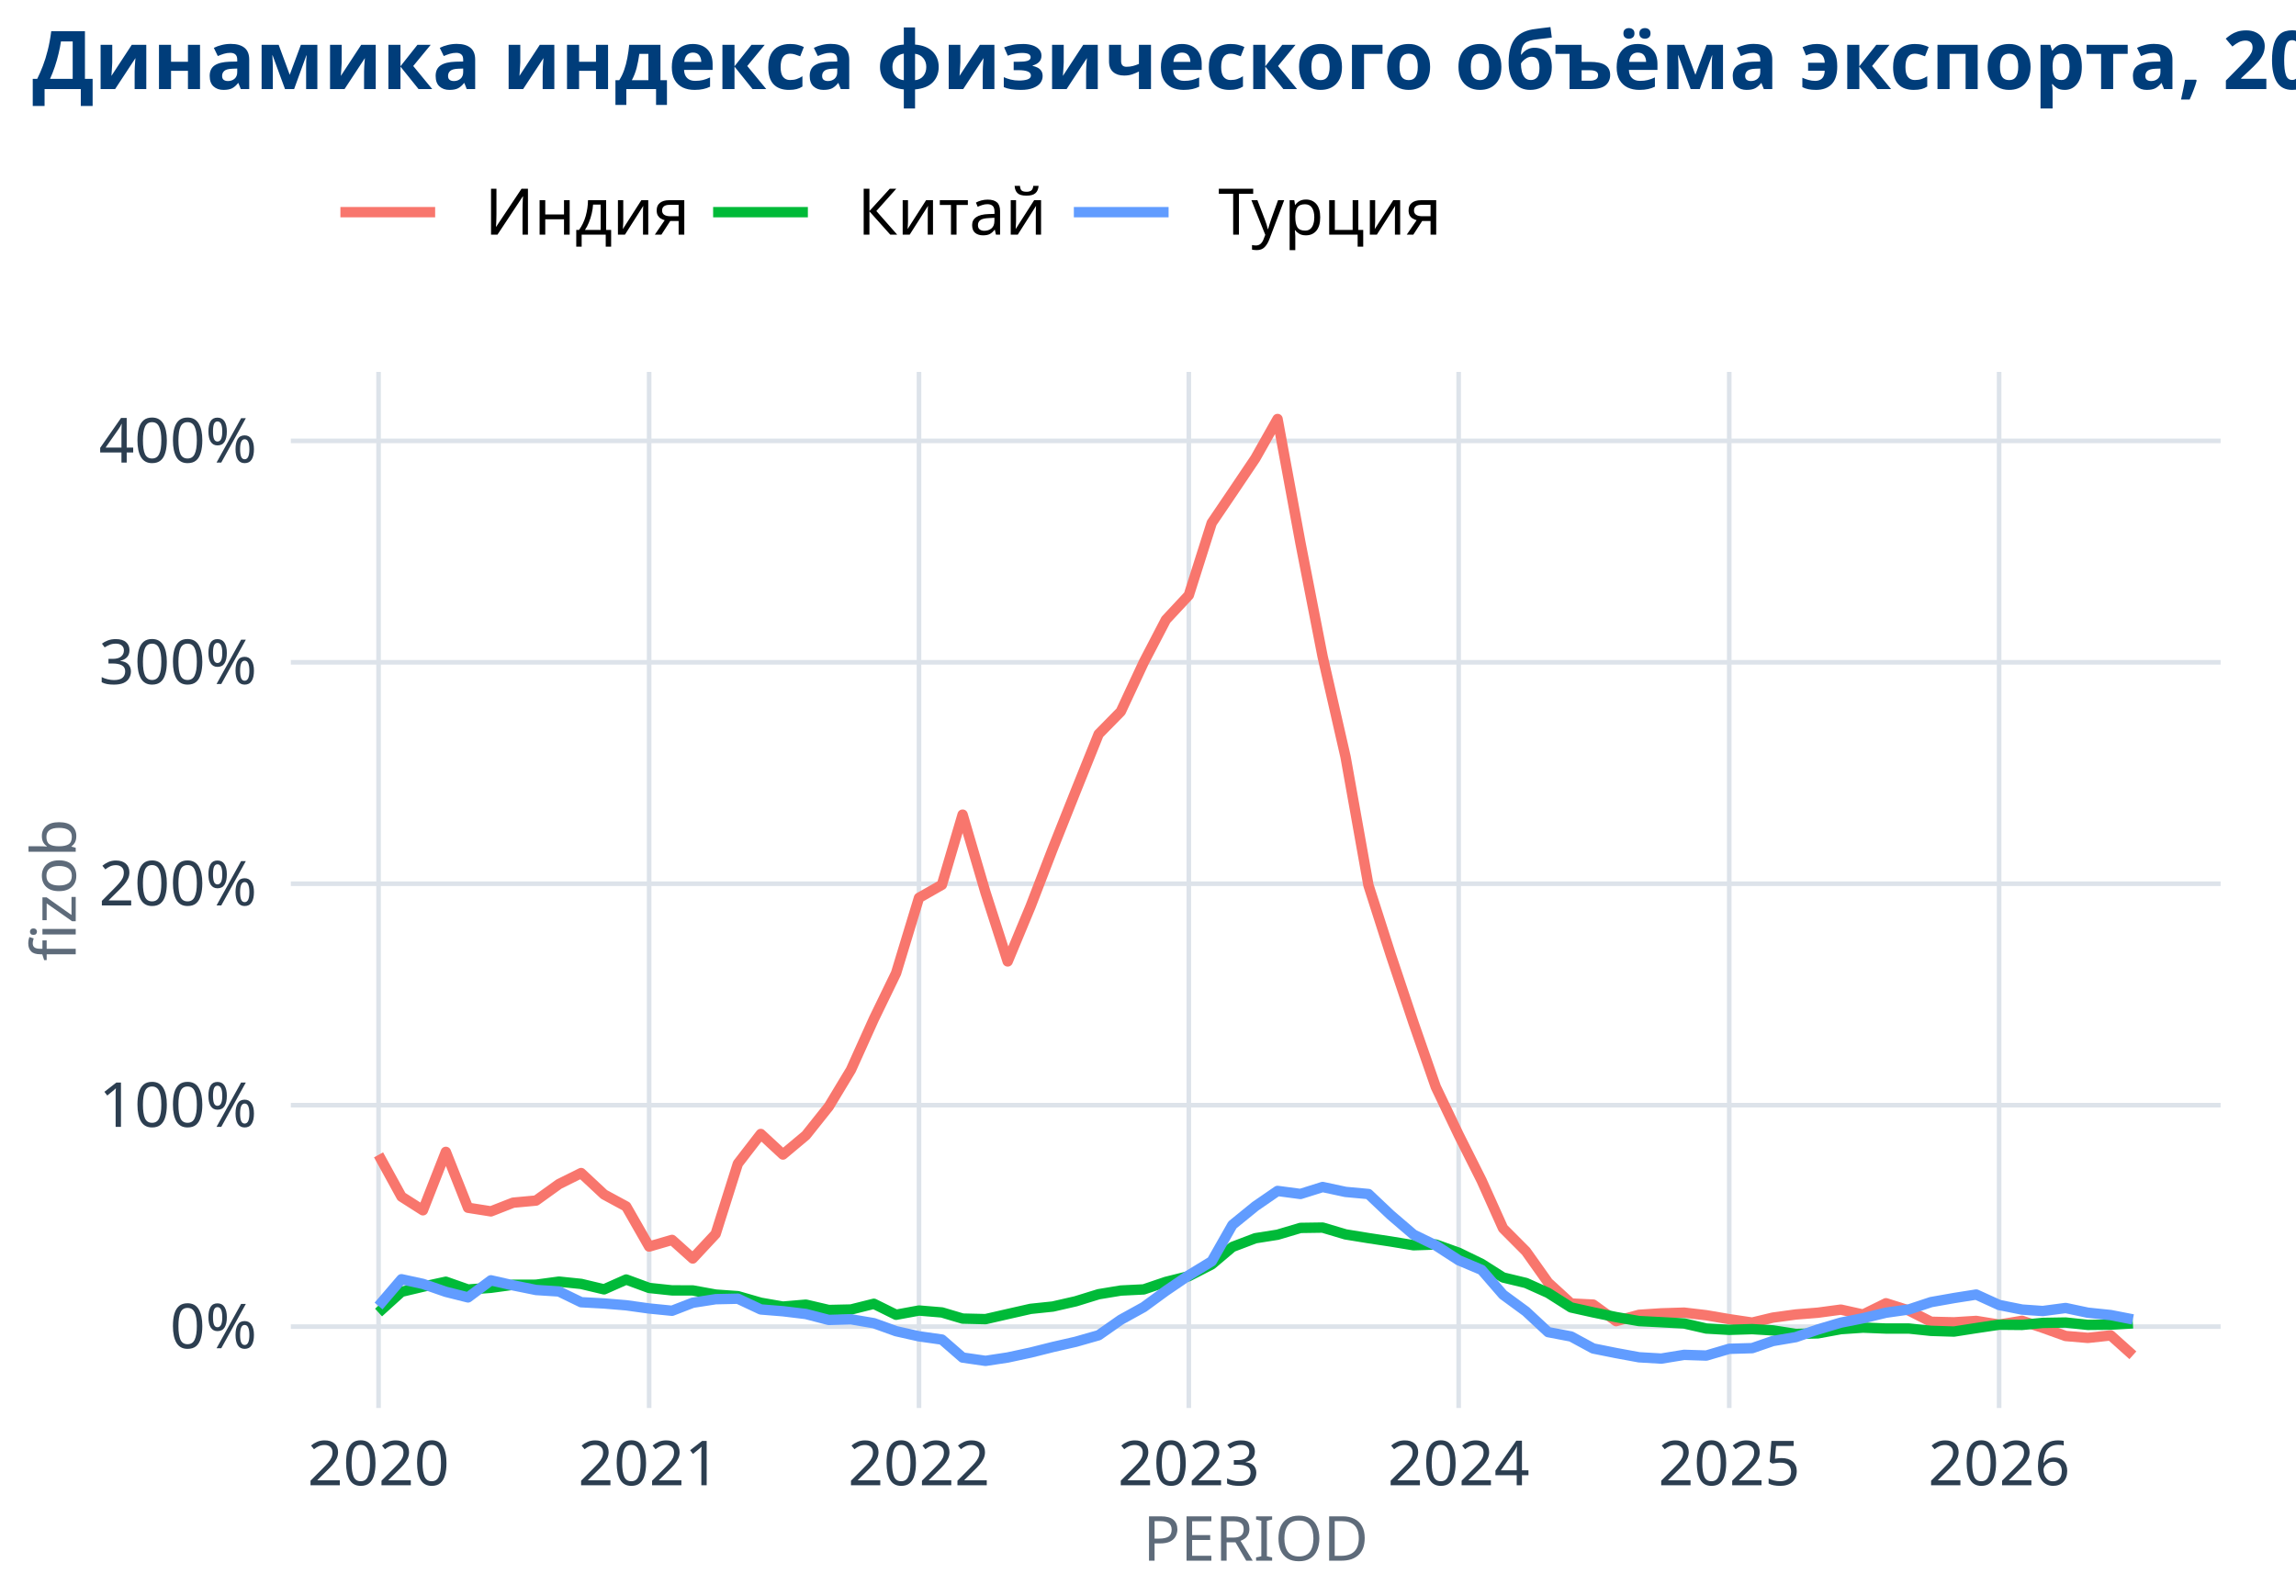
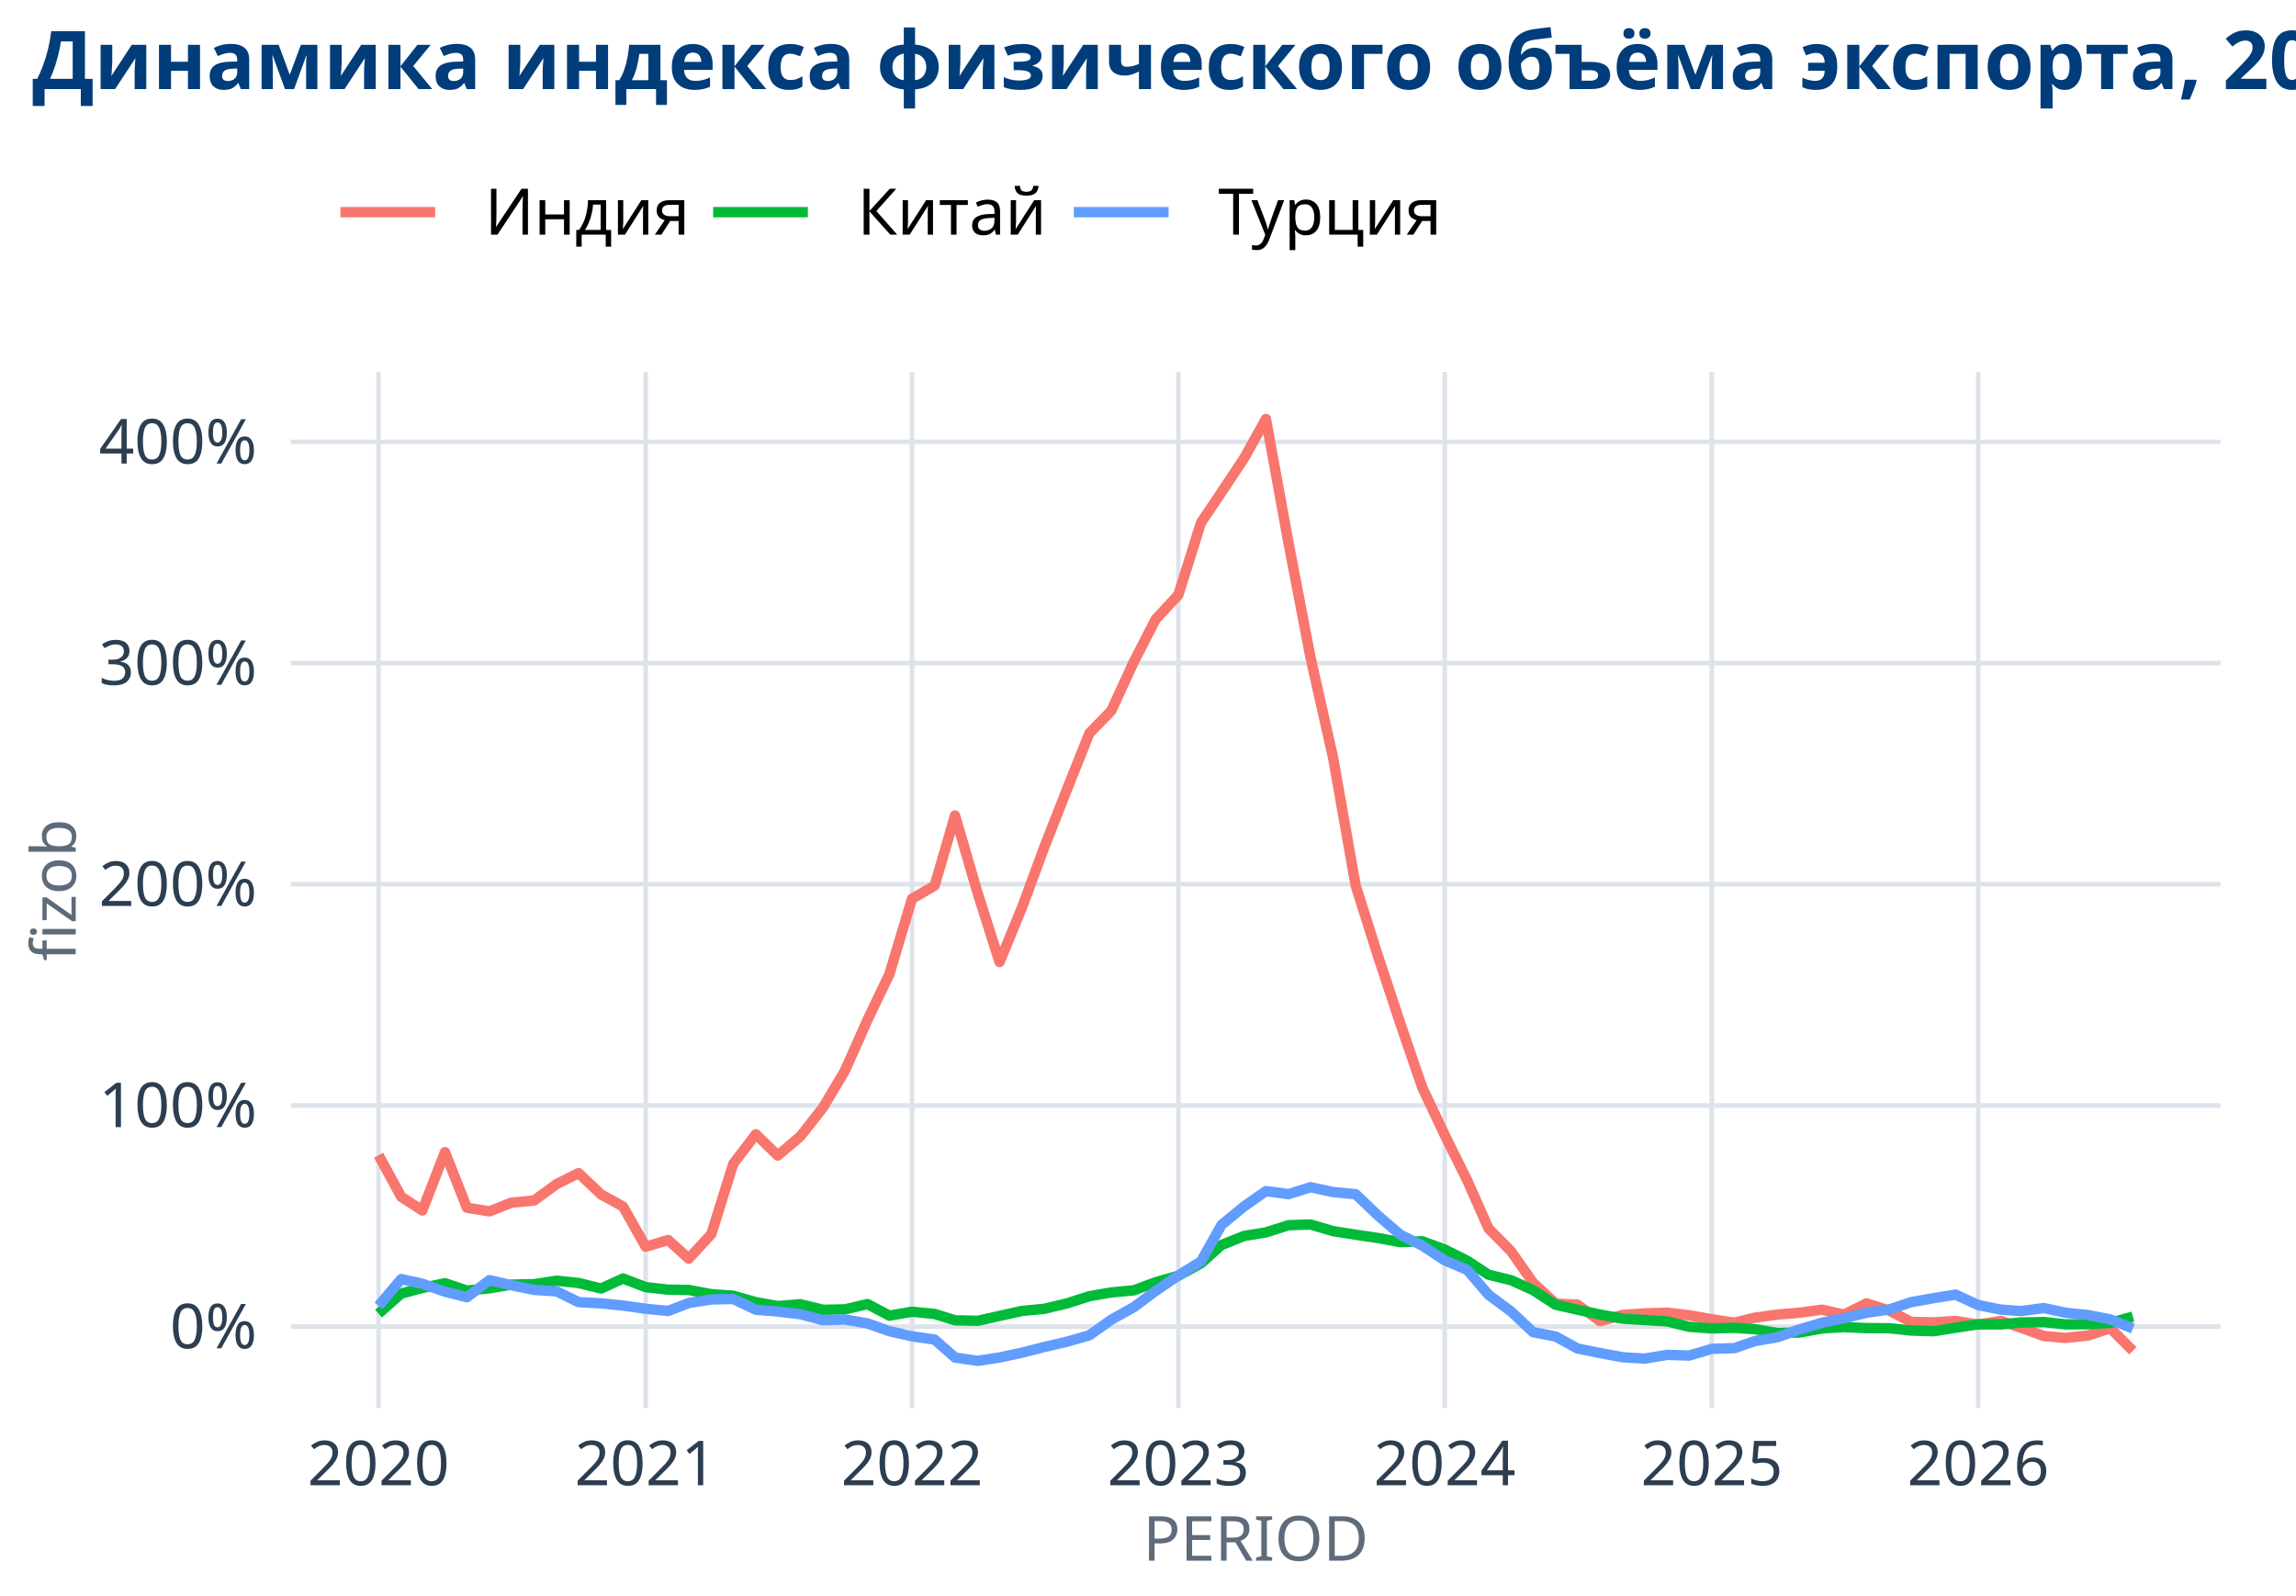
<svg xmlns="http://www.w3.org/2000/svg" width="424.80pt" height="295.20pt" viewBox="0 0 424.80 295.20">
  <g class="svglite">
    <defs>
      <style type="text/css">
    .svglite line, .svglite polyline, .svglite polygon, .svglite path, .svglite rect, .svglite circle {
      fill: none;
      stroke: #000000;
      stroke-linecap: round;
      stroke-linejoin: round;
      stroke-miterlimit: 10.00;
    }
    .svglite text {
      white-space: pre;
    }
    .svglite g.glyphgroup path {
      fill: inherit;
      stroke: none;
    }
  </style>
    </defs>
    <rect width="100%" height="100%" style="stroke: none; fill: none;" />
    <defs>
      <clipPath id="cpMC4wMHw0MjQuODB8MC4wMHwyOTUuMjA=">
        <rect x="0.00" y="0.00" width="424.80" height="295.20" />
      </clipPath>
    </defs>
    <g clip-path="url(#cpMC4wMHw0MjQuODB8MC4wMHwyOTUuMjA=)">
      <rect x="0" y="0" width="424.80" height="295.20" style="stroke-width: 1.36; stroke: none;" />
    </g>
    <defs>
      <clipPath id="cpNTMuODF8NDEwLjg1fDY4LjgyfDI2MC41Mw==">
        <rect x="53.81" y="68.82" width="357.04" height="191.71" />
      </clipPath>
    </defs>
    <g clip-path="url(#cpNTMuODF8NDEwLjg1fDY4LjgyfDI2MC41Mw==)">
      <rect x="53.81" y="68.82" width="357.04" height="191.71" style="stroke-width: 1.36; stroke: none;" />
      <polyline points="53.81,245.47 410.85,245.47 " style="stroke-width: 0.85; stroke: #DDE3EA; stroke-linecap: butt;" />
-       <polyline points="53.81,204.50 410.85,204.50 " style="stroke-width: 0.85; stroke: #DDE3EA; stroke-linecap: butt;" />
-       <polyline points="53.81,163.52 410.85,163.52 " style="stroke-width: 0.85; stroke: #DDE3EA; stroke-linecap: butt;" />
-       <polyline points="53.81,122.55 410.85,122.55 " style="stroke-width: 0.85; stroke: #DDE3EA; stroke-linecap: butt;" />
-       <polyline points="53.81,81.58 410.85,81.58 " style="stroke-width: 0.85; stroke: #DDE3EA; stroke-linecap: butt;" />
+       <polyline points="53.81,204.55 410.85,204.55 " style="stroke-width: 0.85; stroke: #DDE3EA; stroke-linecap: butt;" />
+       <polyline points="53.81,163.62 410.85,163.62 " style="stroke-width: 0.85; stroke: #DDE3EA; stroke-linecap: butt;" />
+       <polyline points="53.81,122.69 410.85,122.69 " style="stroke-width: 0.85; stroke: #DDE3EA; stroke-linecap: butt;" />
+       <polyline points="53.81,81.77 410.85,81.77 " style="stroke-width: 0.85; stroke: #DDE3EA; stroke-linecap: butt;" />
      <polyline points="70.04,260.53 70.04,68.82 " style="stroke-width: 0.85; stroke: #DDE3EA; stroke-linecap: butt;" />
-       <polyline points="120.10,260.53 120.10,68.82 " style="stroke-width: 0.85; stroke: #DDE3EA; stroke-linecap: butt;" />
-       <polyline points="170.03,260.53 170.03,68.82 " style="stroke-width: 0.85; stroke: #DDE3EA; stroke-linecap: butt;" />
-       <polyline points="219.95,260.53 219.95,68.82 " style="stroke-width: 0.85; stroke: #DDE3EA; stroke-linecap: butt;" />
-       <polyline points="269.88,260.53 269.88,68.82 " style="stroke-width: 0.85; stroke: #DDE3EA; stroke-linecap: butt;" />
-       <polyline points="319.94,260.53 319.94,68.82 " style="stroke-width: 0.85; stroke: #DDE3EA; stroke-linecap: butt;" />
-       <polyline points="369.87,260.53 369.87,68.82 " style="stroke-width: 0.85; stroke: #DDE3EA; stroke-linecap: butt;" />
-       <polyline points="70.04,213.69 74.28,221.42 78.25,223.95 82.49,213.14 86.59,223.48 90.83,224.15 94.94,222.54 99.18,222.15 103.42,219.10 107.52,217.06 111.76,221.02 115.86,223.24 120.10,230.66 124.34,229.43 128.17,232.87 132.41,228.32 136.52,215.32 140.76,209.83 144.86,213.63 149.10,210.08 153.34,204.76 157.44,197.96 161.68,188.55 165.79,180.07 170.03,166.13 174.27,163.72 178.10,150.74 182.34,165.16 186.44,177.90 190.68,167.70 194.79,157.02 199.03,146.38 203.27,135.84 207.37,131.66 211.61,122.56 215.71,114.68 219.95,110.13 224.19,96.77 228.02,91.12 232.26,84.82 236.37,77.53 240.61,100.49 244.71,121.50 248.95,140.05 253.19,163.81 257.29,176.61 261.53,189.29 265.64,201.11 269.88,209.99 274.12,218.44 278.09,227.28 282.33,231.54 286.43,237.32 290.67,241.20 294.77,241.40 299.01,244.46 303.25,243.29 307.36,243.02 311.60,242.89 315.70,243.37 319.94,244.10 324.18,244.73 328.01,243.81 332.25,243.23 336.35,242.90 340.59,242.33 344.70,243.24 348.94,241.15 353.18,242.50 357.28,244.58 361.52,244.68 365.63,244.42 369.87,245.11 374.11,244.40 377.94,245.69 382.18,247.21 386.28,247.56 390.52,247.10 394.62,250.78 " style="stroke-width: 1.92; stroke: #F8766D; stroke-linecap: butt;" />
-       <polyline points="70.04,242.87 74.28,239.03 78.25,238.09 82.49,237.17 86.59,238.61 90.83,238.29 94.94,237.73 99.18,237.72 103.42,237.15 107.52,237.57 111.76,238.58 115.86,236.76 120.10,238.32 124.34,238.77 128.17,238.78 132.41,239.55 136.52,239.84 140.76,241.06 144.86,241.77 149.10,241.41 153.34,242.40 157.44,242.31 161.68,241.25 165.79,243.28 170.03,242.50 174.27,242.85 178.10,243.99 182.34,244.09 186.44,243.15 190.68,242.19 194.79,241.76 199.03,240.79 203.27,239.48 207.37,238.80 211.61,238.59 215.71,237.20 219.95,236.14 224.19,233.96 228.02,230.73 232.26,229.12 236.37,228.47 240.61,227.21 244.71,227.15 248.95,228.41 253.19,229.10 257.29,229.72 261.53,230.42 265.64,230.28 269.88,231.80 274.12,233.86 278.09,236.38 282.33,237.40 286.43,239.24 290.67,241.93 294.77,242.84 299.01,243.71 303.25,244.45 307.36,244.66 311.60,244.89 315.70,245.83 319.94,246.07 324.18,245.94 328.01,246.17 332.25,246.83 336.35,246.72 340.59,245.94 344.70,245.66 348.94,245.83 353.18,245.83 357.28,246.26 361.52,246.39 365.63,245.75 369.87,245.12 374.11,245.16 377.94,244.79 382.18,244.72 386.28,245.15 390.52,245.11 394.62,244.87 " style="stroke-width: 1.92; stroke: #00BA38; stroke-linecap: butt;" />
-       <polyline points="70.04,241.66 74.28,236.71 78.25,237.57 82.49,239.04 86.59,240.07 90.83,236.91 94.94,237.84 99.18,238.70 103.42,238.97 107.52,240.96 111.76,241.19 115.86,241.53 120.10,242.12 124.34,242.54 128.17,241.06 132.41,240.40 136.52,240.31 140.76,242.30 144.86,242.63 149.10,243.14 153.34,244.24 157.44,244.12 161.68,244.84 165.79,246.32 170.03,247.27 174.27,247.87 178.10,251.20 182.34,251.81 186.44,251.19 190.68,250.28 194.79,249.25 199.03,248.28 203.27,247.07 207.37,244.20 211.61,241.86 215.71,238.86 219.95,235.98 224.19,233.39 228.02,226.65 232.26,223.20 236.37,220.37 240.61,220.93 244.71,219.64 248.95,220.55 253.19,220.94 257.29,224.82 261.53,228.45 265.64,230.45 269.88,233.19 274.12,234.98 278.09,239.56 282.33,242.67 286.43,246.49 290.67,247.30 294.77,249.52 299.01,250.37 303.25,251.15 307.36,251.39 311.60,250.70 315.70,250.83 319.94,249.58 324.18,249.46 328.01,248.14 332.25,247.42 336.35,246.00 340.59,244.74 344.70,243.92 348.94,242.90 353.18,242.30 357.28,240.94 361.52,240.19 365.63,239.54 369.87,241.47 374.11,242.32 377.94,242.59 382.18,242.03 386.28,242.90 390.52,243.34 394.62,244.14 " style="stroke-width: 1.92; stroke: #619CFF; stroke-linecap: butt;" />
+       <polyline points="119.46,260.53 119.46,68.82 " style="stroke-width: 0.85; stroke: #DDE3EA; stroke-linecap: butt;" />
+       <polyline points="168.74,260.53 168.74,68.82 " style="stroke-width: 0.85; stroke: #DDE3EA; stroke-linecap: butt;" />
+       <polyline points="218.02,260.53 218.02,68.82 " style="stroke-width: 0.85; stroke: #DDE3EA; stroke-linecap: butt;" />
+       <polyline points="267.30,260.53 267.30,68.82 " style="stroke-width: 0.85; stroke: #DDE3EA; stroke-linecap: butt;" />
+       <polyline points="316.72,260.53 316.72,68.82 " style="stroke-width: 0.85; stroke: #DDE3EA; stroke-linecap: butt;" />
+       <polyline points="366.00,260.53 366.00,68.82 " style="stroke-width: 0.85; stroke: #DDE3EA; stroke-linecap: butt;" />
+       <polyline points="70.04,213.75 74.23,221.44 78.14,223.98 82.33,213.18 86.38,223.47 90.56,224.15 94.61,222.54 98.80,222.15 102.99,219.10 107.04,217.07 111.22,221.02 115.27,223.25 119.46,230.69 123.64,229.45 127.42,232.90 131.61,228.36 135.66,215.36 139.85,209.88 143.90,213.82 148.08,210.27 152.27,204.94 156.32,198.13 160.50,188.73 164.55,180.26 168.74,166.30 172.92,163.88 176.70,150.90 180.89,165.30 184.94,178.02 189.13,167.82 193.18,156.84 197.36,146.20 201.55,135.69 205.60,131.53 209.78,122.45 213.83,114.58 218.02,110.07 222.21,96.71 225.99,91.09 230.17,84.80 234.22,77.53 238.41,100.52 242.46,121.63 246.64,140.17 250.83,163.90 254.88,176.69 259.07,189.35 263.12,201.17 267.30,210.03 271.49,218.48 275.40,227.31 279.59,231.56 283.64,237.34 287.82,241.22 291.87,241.41 296.06,244.47 300.25,243.30 304.30,243.03 308.48,242.90 312.53,243.38 316.72,244.11 320.90,244.74 324.68,243.82 328.87,243.24 332.92,242.91 337.11,242.34 341.16,243.26 345.34,241.17 349.53,242.51 353.58,244.59 357.76,244.69 361.81,244.43 366.00,245.12 370.19,244.41 373.97,245.70 378.15,247.22 382.20,247.57 386.39,247.11 390.44,245.76 394.62,249.95 " style="stroke-width: 1.92; stroke: #F8766D; stroke-linecap: butt;" />
+       <polyline points="70.04,243.07 74.23,239.36 78.14,238.32 82.33,237.45 86.38,238.80 90.56,238.38 94.61,237.70 98.80,237.62 102.99,236.98 107.04,237.40 111.22,238.43 115.27,236.57 119.46,238.17 123.64,238.64 127.42,238.69 131.61,239.47 135.66,239.76 139.85,240.95 143.90,241.67 148.08,241.33 152.27,242.36 156.32,242.28 160.50,241.30 164.55,243.44 168.74,242.72 172.92,243.13 176.70,244.31 180.89,244.40 184.94,243.49 189.13,242.57 193.18,242.18 197.36,241.19 201.55,239.85 205.60,239.15 209.78,238.76 213.83,237.25 218.02,236.06 222.21,233.76 225.99,230.38 230.17,228.70 234.22,228.04 238.41,226.71 242.46,226.58 246.64,227.81 250.83,228.47 254.88,229.07 259.07,229.84 263.12,229.68 267.30,231.21 271.49,233.30 275.40,235.87 279.59,236.89 283.64,238.72 287.82,241.43 291.87,242.34 296.06,243.25 300.25,244.01 304.30,244.26 308.48,244.51 312.53,245.51 316.72,245.80 320.90,245.70 324.68,245.95 328.87,246.65 332.92,246.57 337.11,245.81 341.16,245.56 345.34,245.75 349.53,245.77 353.58,246.20 357.76,246.33 361.81,245.68 366.00,245.04 370.19,245.07 373.97,244.71 378.15,244.63 382.20,245.06 386.39,245.03 390.44,244.79 394.62,243.62 " style="stroke-width: 1.92; stroke: #00BA38; stroke-linecap: butt;" />
+       <polyline points="70.04,241.64 74.23,236.68 78.14,237.54 82.33,239.02 86.38,240.04 90.56,236.88 94.61,237.81 98.80,238.68 102.99,238.95 107.04,240.94 111.22,241.17 115.27,241.58 119.46,242.17 123.64,242.58 127.42,241.11 131.61,240.45 135.66,240.36 139.85,242.35 143.90,242.68 148.08,243.18 152.27,244.28 156.32,244.16 160.50,244.88 164.55,246.32 168.74,247.27 172.92,247.87 176.70,251.20 180.89,251.81 184.94,251.19 189.13,250.29 193.18,249.25 197.36,248.28 201.55,247.08 205.60,244.20 209.78,241.87 213.83,238.87 218.02,236.00 222.21,233.41 225.99,226.67 230.17,223.23 234.22,220.40 238.41,220.96 242.46,219.68 246.64,220.58 250.83,220.98 254.88,224.85 259.07,228.47 263.12,230.47 267.30,233.21 271.49,235.00 275.40,239.58 279.59,242.68 283.64,246.50 287.82,247.31 291.87,249.52 296.06,250.37 300.25,251.15 304.30,251.39 308.48,250.70 312.53,250.83 316.72,249.59 320.90,249.46 324.68,248.15 328.87,247.43 332.92,246.00 337.11,244.75 341.16,243.92 345.34,242.91 349.53,242.31 353.58,240.95 357.76,240.21 361.81,239.55 366.00,241.48 370.19,242.33 373.97,242.60 378.15,242.04 382.20,242.91 386.39,243.35 390.44,244.14 394.62,245.82 " style="stroke-width: 1.92; stroke: #619CFF; stroke-linecap: butt;" />
    </g>
    <g clip-path="url(#cpMC4wMHw0MjQuODB8MC4wMHwyOTUuMjA=)">
-       <text x="47.54" y="249.48" text-anchor="end" style="font-size: 11.48px;fill: #2C3E50; font-family: &quot;PT Sans&quot;;" textLength="15.11px" lengthAdjust="spacingAndGlyphs">0%</text>
-       <text x="47.54" y="208.51" text-anchor="end" style="font-size: 11.48px;fill: #2C3E50; font-family: &quot;PT Sans&quot;;" textLength="27.61px" lengthAdjust="spacingAndGlyphs">100%</text>
-       <text x="47.54" y="167.54" text-anchor="end" style="font-size: 11.48px;fill: #2C3E50; font-family: &quot;PT Sans&quot;;" textLength="27.61px" lengthAdjust="spacingAndGlyphs">200%</text>
-       <text x="47.54" y="126.57" text-anchor="end" style="font-size: 11.48px;fill: #2C3E50; font-family: &quot;PT Sans&quot;;" textLength="27.61px" lengthAdjust="spacingAndGlyphs">300%</text>
-       <text x="47.54" y="85.59" text-anchor="end" style="font-size: 11.48px;fill: #2C3E50; font-family: &quot;PT Sans&quot;;" textLength="27.61px" lengthAdjust="spacingAndGlyphs">400%</text>
+       <text x="47.54" y="249.49" text-anchor="end" style="font-size: 11.48px;fill: #2C3E50; font-family: &quot;PT Sans&quot;;" textLength="15.11px" lengthAdjust="spacingAndGlyphs">0%</text>
+       <text x="47.54" y="208.56" text-anchor="end" style="font-size: 11.48px;fill: #2C3E50; font-family: &quot;PT Sans&quot;;" textLength="27.61px" lengthAdjust="spacingAndGlyphs">100%</text>
+       <text x="47.54" y="167.63" text-anchor="end" style="font-size: 11.48px;fill: #2C3E50; font-family: &quot;PT Sans&quot;;" textLength="27.61px" lengthAdjust="spacingAndGlyphs">200%</text>
+       <text x="47.54" y="126.71" text-anchor="end" style="font-size: 11.48px;fill: #2C3E50; font-family: &quot;PT Sans&quot;;" textLength="27.61px" lengthAdjust="spacingAndGlyphs">300%</text>
+       <text x="47.54" y="85.78" text-anchor="end" style="font-size: 11.48px;fill: #2C3E50; font-family: &quot;PT Sans&quot;;" textLength="27.61px" lengthAdjust="spacingAndGlyphs">400%</text>
      <text x="70.04" y="274.83" text-anchor="middle" style="font-size: 11.48px;fill: #2C3E50; font-family: &quot;PT Sans&quot;;" textLength="25.00px" lengthAdjust="spacingAndGlyphs">2020</text>
-       <text x="120.10" y="274.83" text-anchor="middle" style="font-size: 11.48px;fill: #2C3E50; font-family: &quot;PT Sans&quot;;" textLength="25.00px" lengthAdjust="spacingAndGlyphs">2021</text>
-       <text x="170.03" y="274.83" text-anchor="middle" style="font-size: 11.48px;fill: #2C3E50; font-family: &quot;PT Sans&quot;;" textLength="25.00px" lengthAdjust="spacingAndGlyphs">2022</text>
-       <text x="219.95" y="274.83" text-anchor="middle" style="font-size: 11.48px;fill: #2C3E50; font-family: &quot;PT Sans&quot;;" textLength="25.00px" lengthAdjust="spacingAndGlyphs">2023</text>
-       <text x="269.88" y="274.83" text-anchor="middle" style="font-size: 11.48px;fill: #2C3E50; font-family: &quot;PT Sans&quot;;" textLength="25.00px" lengthAdjust="spacingAndGlyphs">2024</text>
-       <text x="319.94" y="274.83" text-anchor="middle" style="font-size: 11.48px;fill: #2C3E50; font-family: &quot;PT Sans&quot;;" textLength="25.00px" lengthAdjust="spacingAndGlyphs">2025</text>
-       <text x="369.87" y="274.83" text-anchor="middle" style="font-size: 11.48px;fill: #2C3E50; font-family: &quot;PT Sans&quot;;" textLength="25.00px" lengthAdjust="spacingAndGlyphs">2026</text>
+       <text x="119.46" y="274.83" text-anchor="middle" style="font-size: 11.48px;fill: #2C3E50; font-family: &quot;PT Sans&quot;;" textLength="25.00px" lengthAdjust="spacingAndGlyphs">2021</text>
+       <text x="168.74" y="274.83" text-anchor="middle" style="font-size: 11.48px;fill: #2C3E50; font-family: &quot;PT Sans&quot;;" textLength="25.00px" lengthAdjust="spacingAndGlyphs">2022</text>
+       <text x="218.02" y="274.83" text-anchor="middle" style="font-size: 11.48px;fill: #2C3E50; font-family: &quot;PT Sans&quot;;" textLength="25.00px" lengthAdjust="spacingAndGlyphs">2023</text>
+       <text x="267.30" y="274.83" text-anchor="middle" style="font-size: 11.48px;fill: #2C3E50; font-family: &quot;PT Sans&quot;;" textLength="25.00px" lengthAdjust="spacingAndGlyphs">2024</text>
+       <text x="316.72" y="274.83" text-anchor="middle" style="font-size: 11.48px;fill: #2C3E50; font-family: &quot;PT Sans&quot;;" textLength="25.00px" lengthAdjust="spacingAndGlyphs">2025</text>
+       <text x="366.00" y="274.83" text-anchor="middle" style="font-size: 11.48px;fill: #2C3E50; font-family: &quot;PT Sans&quot;;" textLength="25.00px" lengthAdjust="spacingAndGlyphs">2026</text>
      <text x="232.33" y="288.78" text-anchor="middle" style="font-size: 11.48px;fill: #5E6B7A; font-family: &quot;PT Sans&quot;;" textLength="38.06px" lengthAdjust="spacingAndGlyphs">PERIOD</text>
      <text transform="translate(14.01,164.67) rotate(-90)" text-anchor="middle" style="font-size: 11.48px;fill: #5E6B7A; font-family: &quot;PT Sans&quot;;" textLength="23.45px" lengthAdjust="spacingAndGlyphs">fizob</text>
      <line x1="62.98" y1="39.26" x2="80.51" y2="39.26" style="stroke-width: 1.92; stroke: #F8766D; stroke-linecap: butt;" />
      <line x1="131.94" y1="39.26" x2="149.47" y2="39.26" style="stroke-width: 1.92; stroke: #00BA38; stroke-linecap: butt;" />
      <line x1="198.68" y1="39.26" x2="216.21" y2="39.26" style="stroke-width: 1.92; stroke: #619CFF; stroke-linecap: butt;" />
      <text x="89.68" y="43.42" style="font-size: 11.90px; font-family: &quot;PT Sans&quot;;" textLength="33.09px" lengthAdjust="spacingAndGlyphs">Индия</text>
      <text x="158.64" y="43.42" style="font-size: 11.90px; font-family: &quot;PT Sans&quot;;" textLength="30.88px" lengthAdjust="spacingAndGlyphs">Китай</text>
      <text x="225.38" y="43.42" style="font-size: 11.90px; font-family: &quot;PT Sans&quot;;" textLength="35.72px" lengthAdjust="spacingAndGlyphs">Турция</text>
      <text x="5.98" y="16.48" style="font-size: 15.00px; font-weight: bold;fill: #003D7A; font-family: &quot;PT Sans&quot;;" textLength="411.08px" lengthAdjust="spacingAndGlyphs">Динамика индекса физического объёма экспорта, 2020–2026</text>
    </g>
  </g>
</svg>
